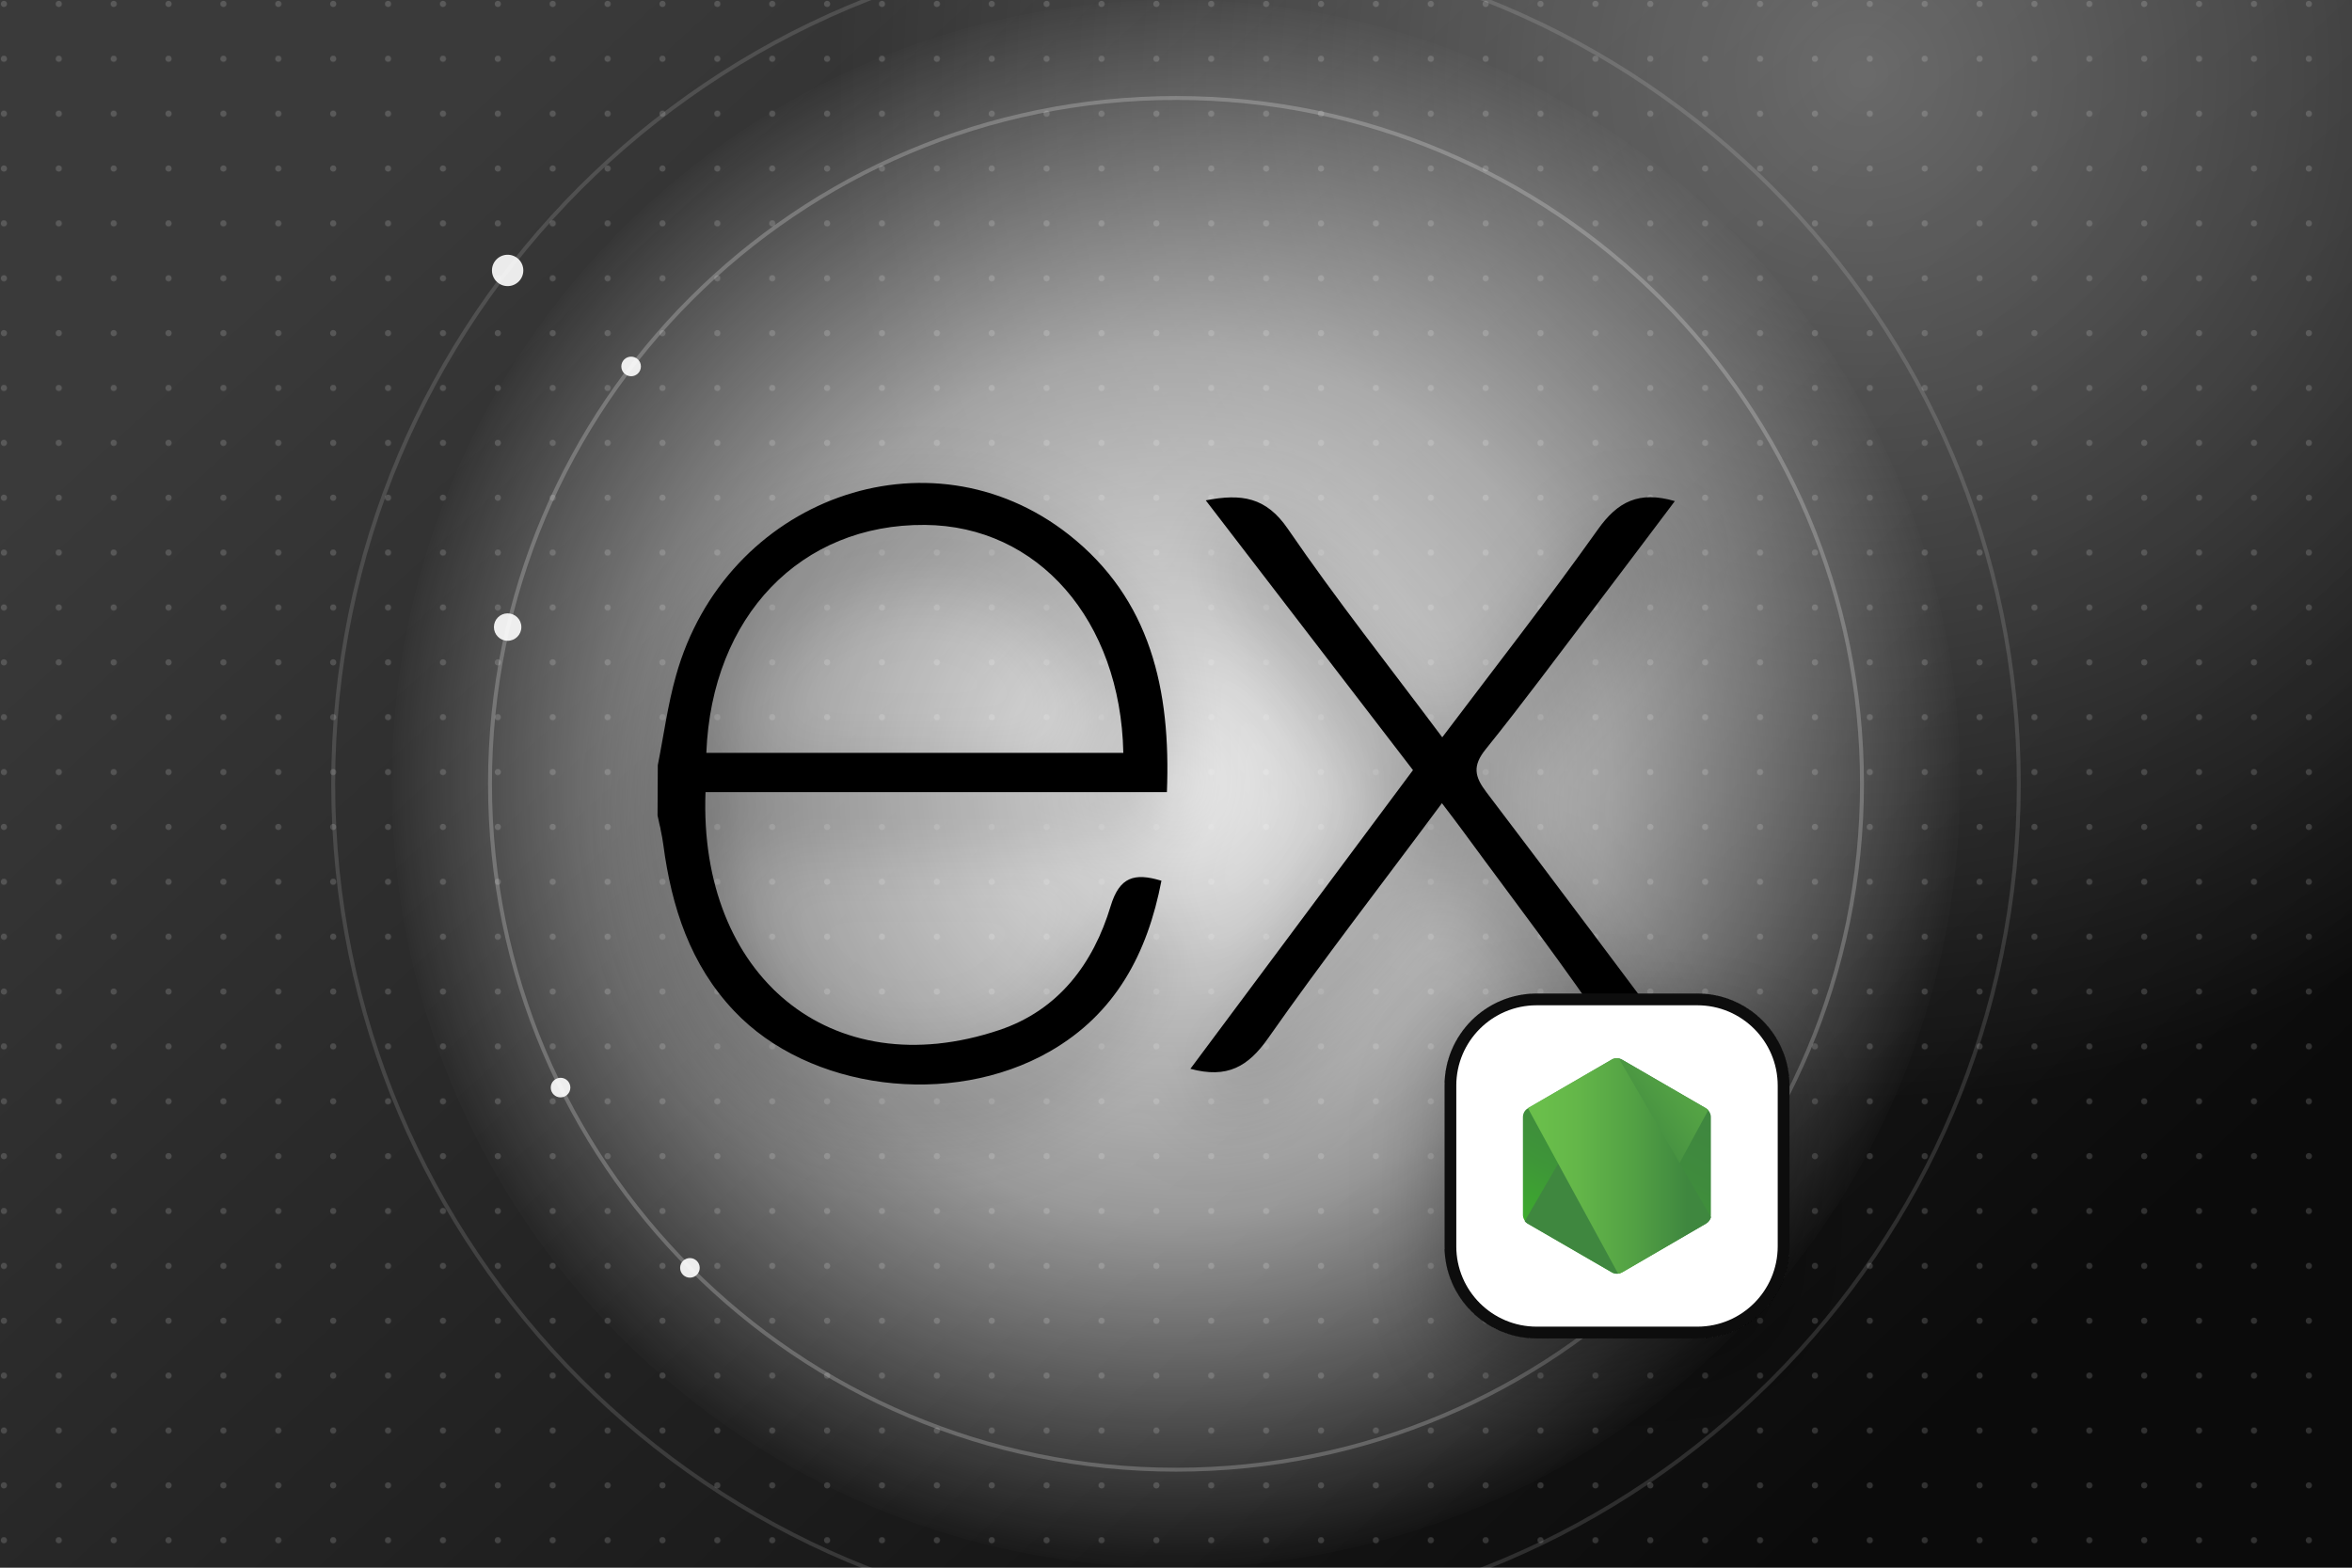
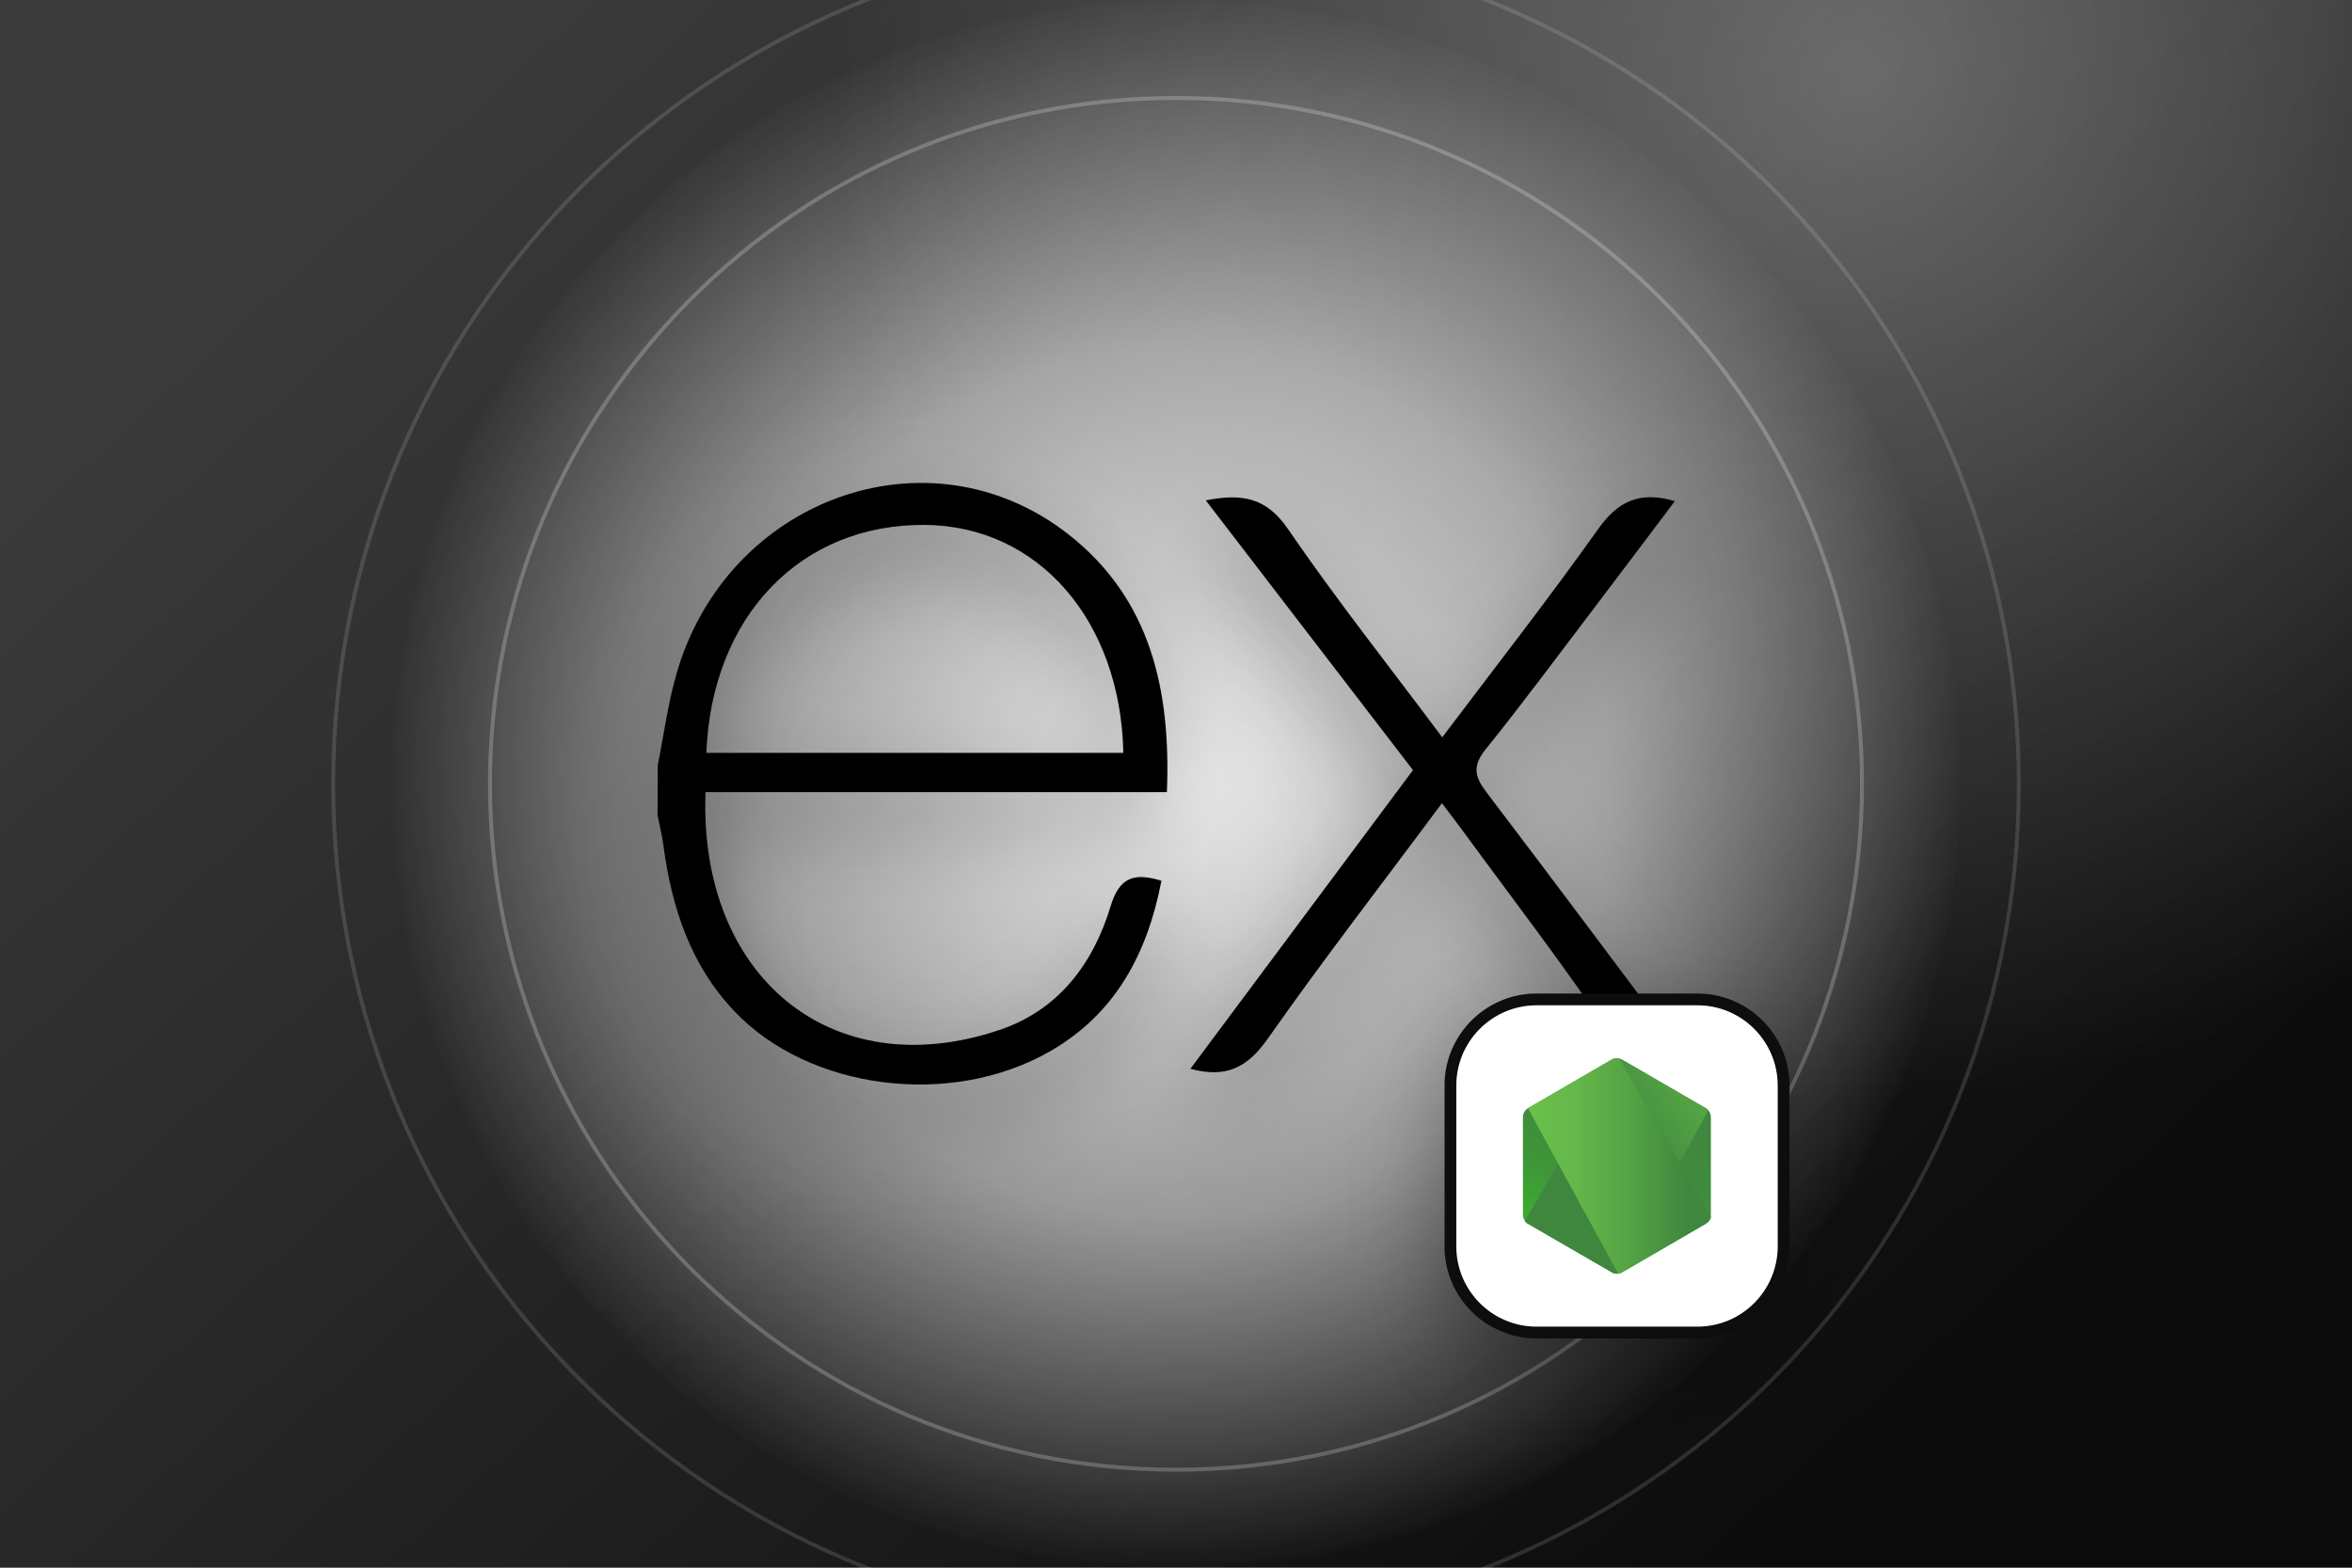
<svg xmlns="http://www.w3.org/2000/svg" viewBox="0 0 1200 800" width="1200" height="800">
  <defs>
    <linearGradient id="bg" gradientTransform="rotate(36 .5 .5)">
      <stop offset="0" stop-color="#3a3a3a" />
      <stop offset="1" stop-color="#0b0b0b" />
    </linearGradient>
    <radialGradient id="glow">
      <stop offset="0" stop-color="#fff" stop-opacity=".32" />
      <stop offset="1" stop-color="#fff" stop-opacity="0" />
    </radialGradient>
-     <pattern id="dots" width="28" height="28" patternUnits="userSpaceOnUse">
-       <circle cx="2" cy="2" r="1.6" fill="#fff" fill-opacity=".16" />
-     </pattern>
    <radialGradient id="spot">
      <stop offset="0" stop-color="#fff" stop-opacity=".92" />
      <stop offset=".55" stop-color="#fff" stop-opacity=".55" />
      <stop offset="1" stop-color="#fff" stop-opacity="0" />
    </radialGradient>
    <filter id="shadow" x="-40%" y="-40%" width="180%" height="180%">
      <feDropShadow dx="0" dy="18" stdDeviation="22" flood-color="#000" flood-opacity=".28" />
    </filter>
  </defs>
  <rect width="1200" height="800" fill="url(#bg)" />
-   <rect width="1200" height="800" fill="url(#dots)" />
  <circle cx="949" cy="40" r="520" fill="url(#glow)" />
  <circle cx="600" cy="400" r="400" fill="url(#spot)" />
  <circle cx="600" cy="400" r="350" fill="none" stroke="#fff" stroke-opacity="0.22" stroke-width="2" />
  <circle cx="600" cy="400" r="430" fill="none" stroke="#fff" stroke-opacity="0.13" stroke-width="2" />
-   <circle cx="322" cy="187" r="5" fill="#ffffff" fill-opacity=".9" />
-   <circle cx="259" cy="320" r="7" fill="#ffffff" fill-opacity=".9" />
-   <circle cx="352" cy="647" r="5" fill="#ffffff" fill-opacity=".9" />
-   <circle cx="286" cy="555" r="5" fill="#ffffff" fill-opacity=".9" />
-   <circle cx="728" cy="-11" r="9" fill="#ffffff" fill-opacity=".9" />
-   <circle cx="259" cy="138" r="8" fill="#ffffff" fill-opacity=".9" />
  <g filter="url(#shadow)">
    <svg x="330" y="130" width="540" height="540" viewBox="0 0 128 128">
      <path d="M126.67 98.44c-4.56 1.16-7.38.05-9.91-3.75-5.68-8.51-11.95-16.63-18-24.9-.78-1.07-1.59-2.12-2.6-3.45C89 76 81.85 85.2 75.14 94.77c-2.4 3.42-4.92 4.91-9.4 3.7l26.92-36.13L67.6 29.71c4.31-.84 7.29-.41 9.93 3.45 5.83 8.52 12.26 16.63 18.67 25.21 6.45-8.55 12.8-16.67 18.8-25.11 2.41-3.42 5-4.72 9.33-3.46-3.28 4.35-6.49 8.63-9.72 12.88-4.36 5.73-8.64 11.53-13.16 17.14-1.61 2-1.35 3.3.09 5.19C109.9 76 118.16 87.1 126.67 98.44zM1.33 61.74c.72-3.61 1.2-7.29 2.2-10.83 6-21.43 30.6-30.34 47.5-17.06C60.93 41.64 63.39 52.62 62.9 65H7.1c-.84 22.21 15.15 35.62 35.53 28.78 7.15-2.4 11.36-8 13.47-15 1.07-3.51 2.84-4.06 6.14-3.06-1.69 8.76-5.52 16.08-13.52 20.66-12 6.86-29.13 4.64-38.14-4.89C5.26 85.89 3 78.92 2 71.39c-.15-1.2-.46-2.38-.7-3.57q.03-3.04.03-6.08zm5.87-1.49h50.43c-.33-16.06-10.33-27.47-24-27.57-15-.12-25.78 11.02-26.43 27.57z" />
    </svg>
  </g>
  <rect x="740" y="510" width="170" height="170" rx="44" fill="#fff" stroke="#0b0b0b" stroke-width="6" filter="url(#shadow)" />
  <svg x="770" y="540" width="110" height="110" viewBox="0 0 128 128">
    <path fill="url(#b-a)" d="M66.958.825a6.07 6.07 0 0 0-6.035 0L11.103 29.76c-1.895 1.072-2.96 3.095-2.96 5.24v57.988c0 2.143 1.183 4.167 2.958 5.24l49.82 28.934a6.07 6.07 0 0 0 6.036 0l49.82-28.935c1.894-1.072 2.958-3.096 2.958-5.24V35c0-2.144-1.183-4.167-2.958-5.24z" />
    <path fill="url(#b-b)" d="M116.897 29.76 66.841.825A8.161 8.161 0 0 0 65.302.23L9.21 96.798a6.251 6.251 0 0 0 1.657 1.43l50.057 28.934c1.42.833 3.076 1.072 4.615.595l52.66-96.925a3.702 3.702 0 0 0-1.302-1.072z" />
    <path fill="url(#b-c)" d="M116.898 98.225c1.42-.833 2.485-2.262 2.958-3.81L65.066.108c-1.42-.238-2.959-.119-4.26.715L11.104 29.639l53.606 98.355c.71-.12 1.54-.358 2.25-.715z" />
    <defs>
      <linearGradient id="b-a" x1="34.513" x2="27.157" y1="15.535" y2="30.448" gradientTransform="translate(-129.242 -73.715) scale(6.18523)" gradientUnits="userSpaceOnUse">
        <stop stop-color="#3F873F" />
        <stop offset=".33" stop-color="#3F8B3D" />
        <stop offset=".637" stop-color="#3E9638" />
        <stop offset=".934" stop-color="#3DA92E" />
        <stop offset="1" stop-color="#3DAE2B" />
      </linearGradient>
      <linearGradient id="b-b" x1="30.009" x2="50.533" y1="23.359" y2="8.288" gradientTransform="translate(-129.242 -73.715) scale(6.18523)" gradientUnits="userSpaceOnUse">
        <stop offset=".138" stop-color="#3F873F" />
        <stop offset=".402" stop-color="#52A044" />
        <stop offset=".713" stop-color="#64B749" />
        <stop offset=".908" stop-color="#6ABF4B" />
      </linearGradient>
      <linearGradient id="b-c" x1="21.917" x2="40.555" y1="22.261" y2="22.261" gradientTransform="translate(-129.242 -73.715) scale(6.18523)" gradientUnits="userSpaceOnUse">
        <stop offset=".092" stop-color="#6ABF4B" />
        <stop offset=".287" stop-color="#64B749" />
        <stop offset=".598" stop-color="#52A044" />
        <stop offset=".862" stop-color="#3F873F" />
      </linearGradient>
    </defs>
  </svg>
</svg>
